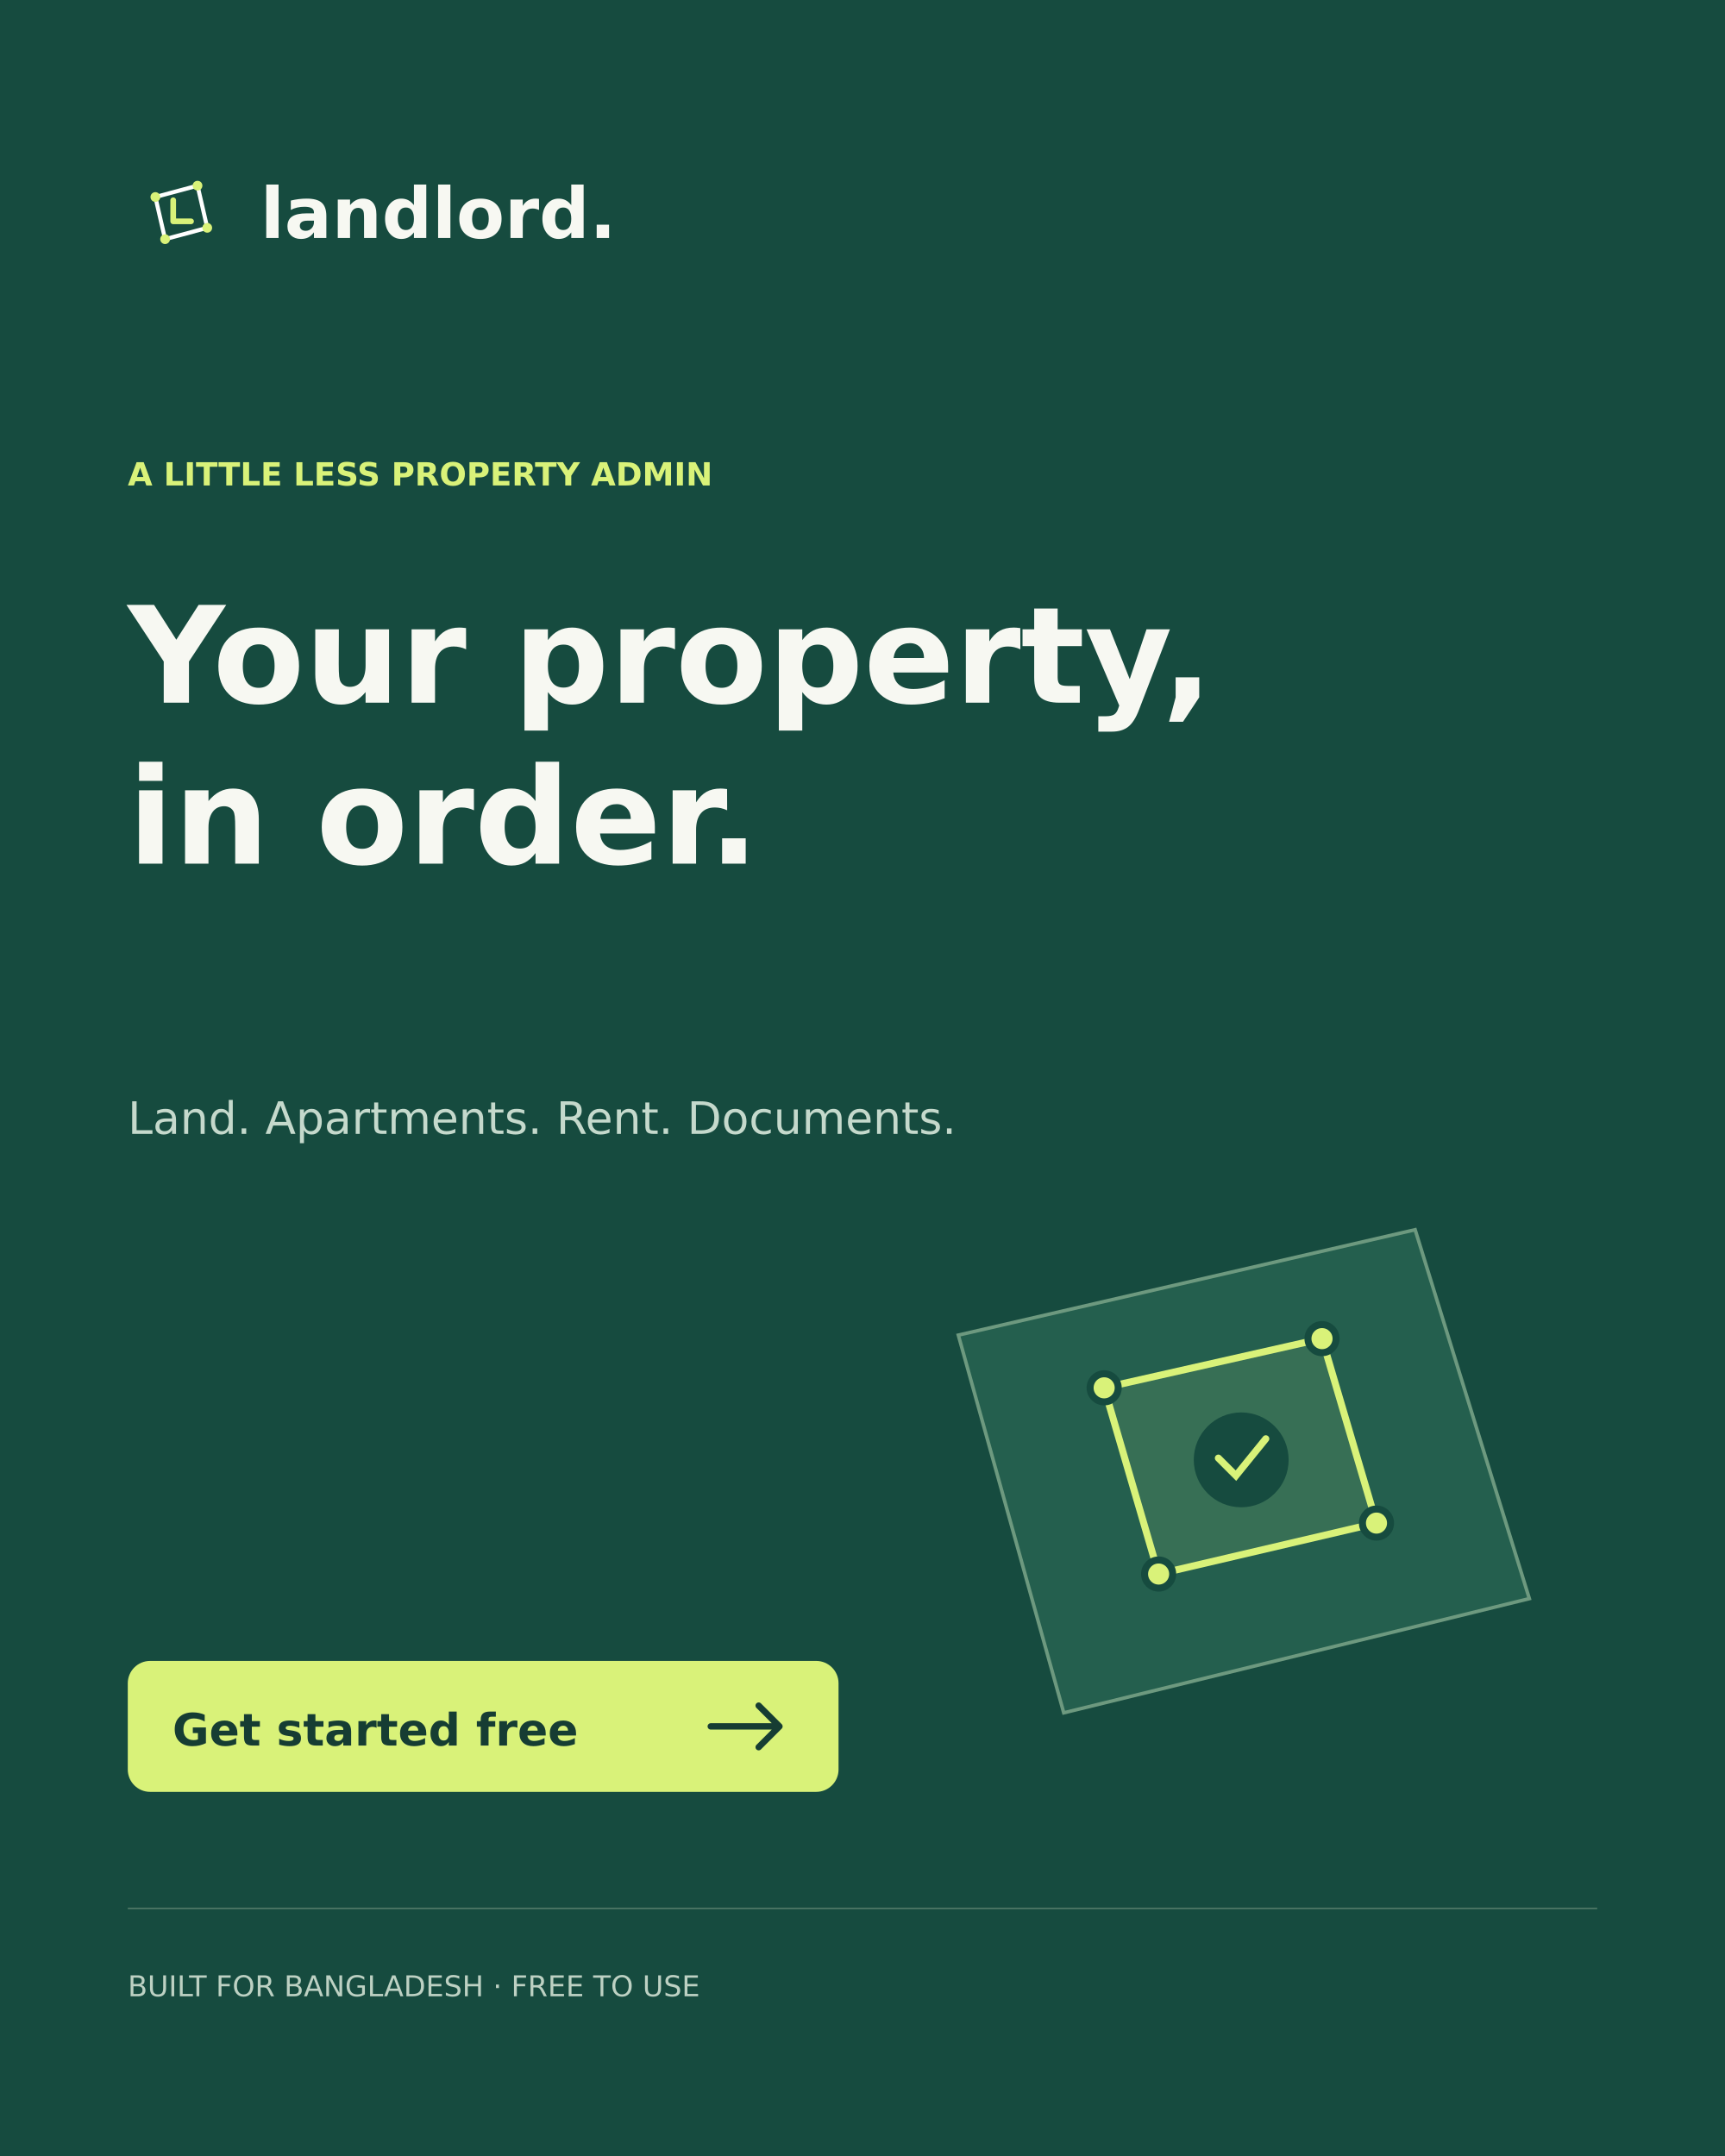
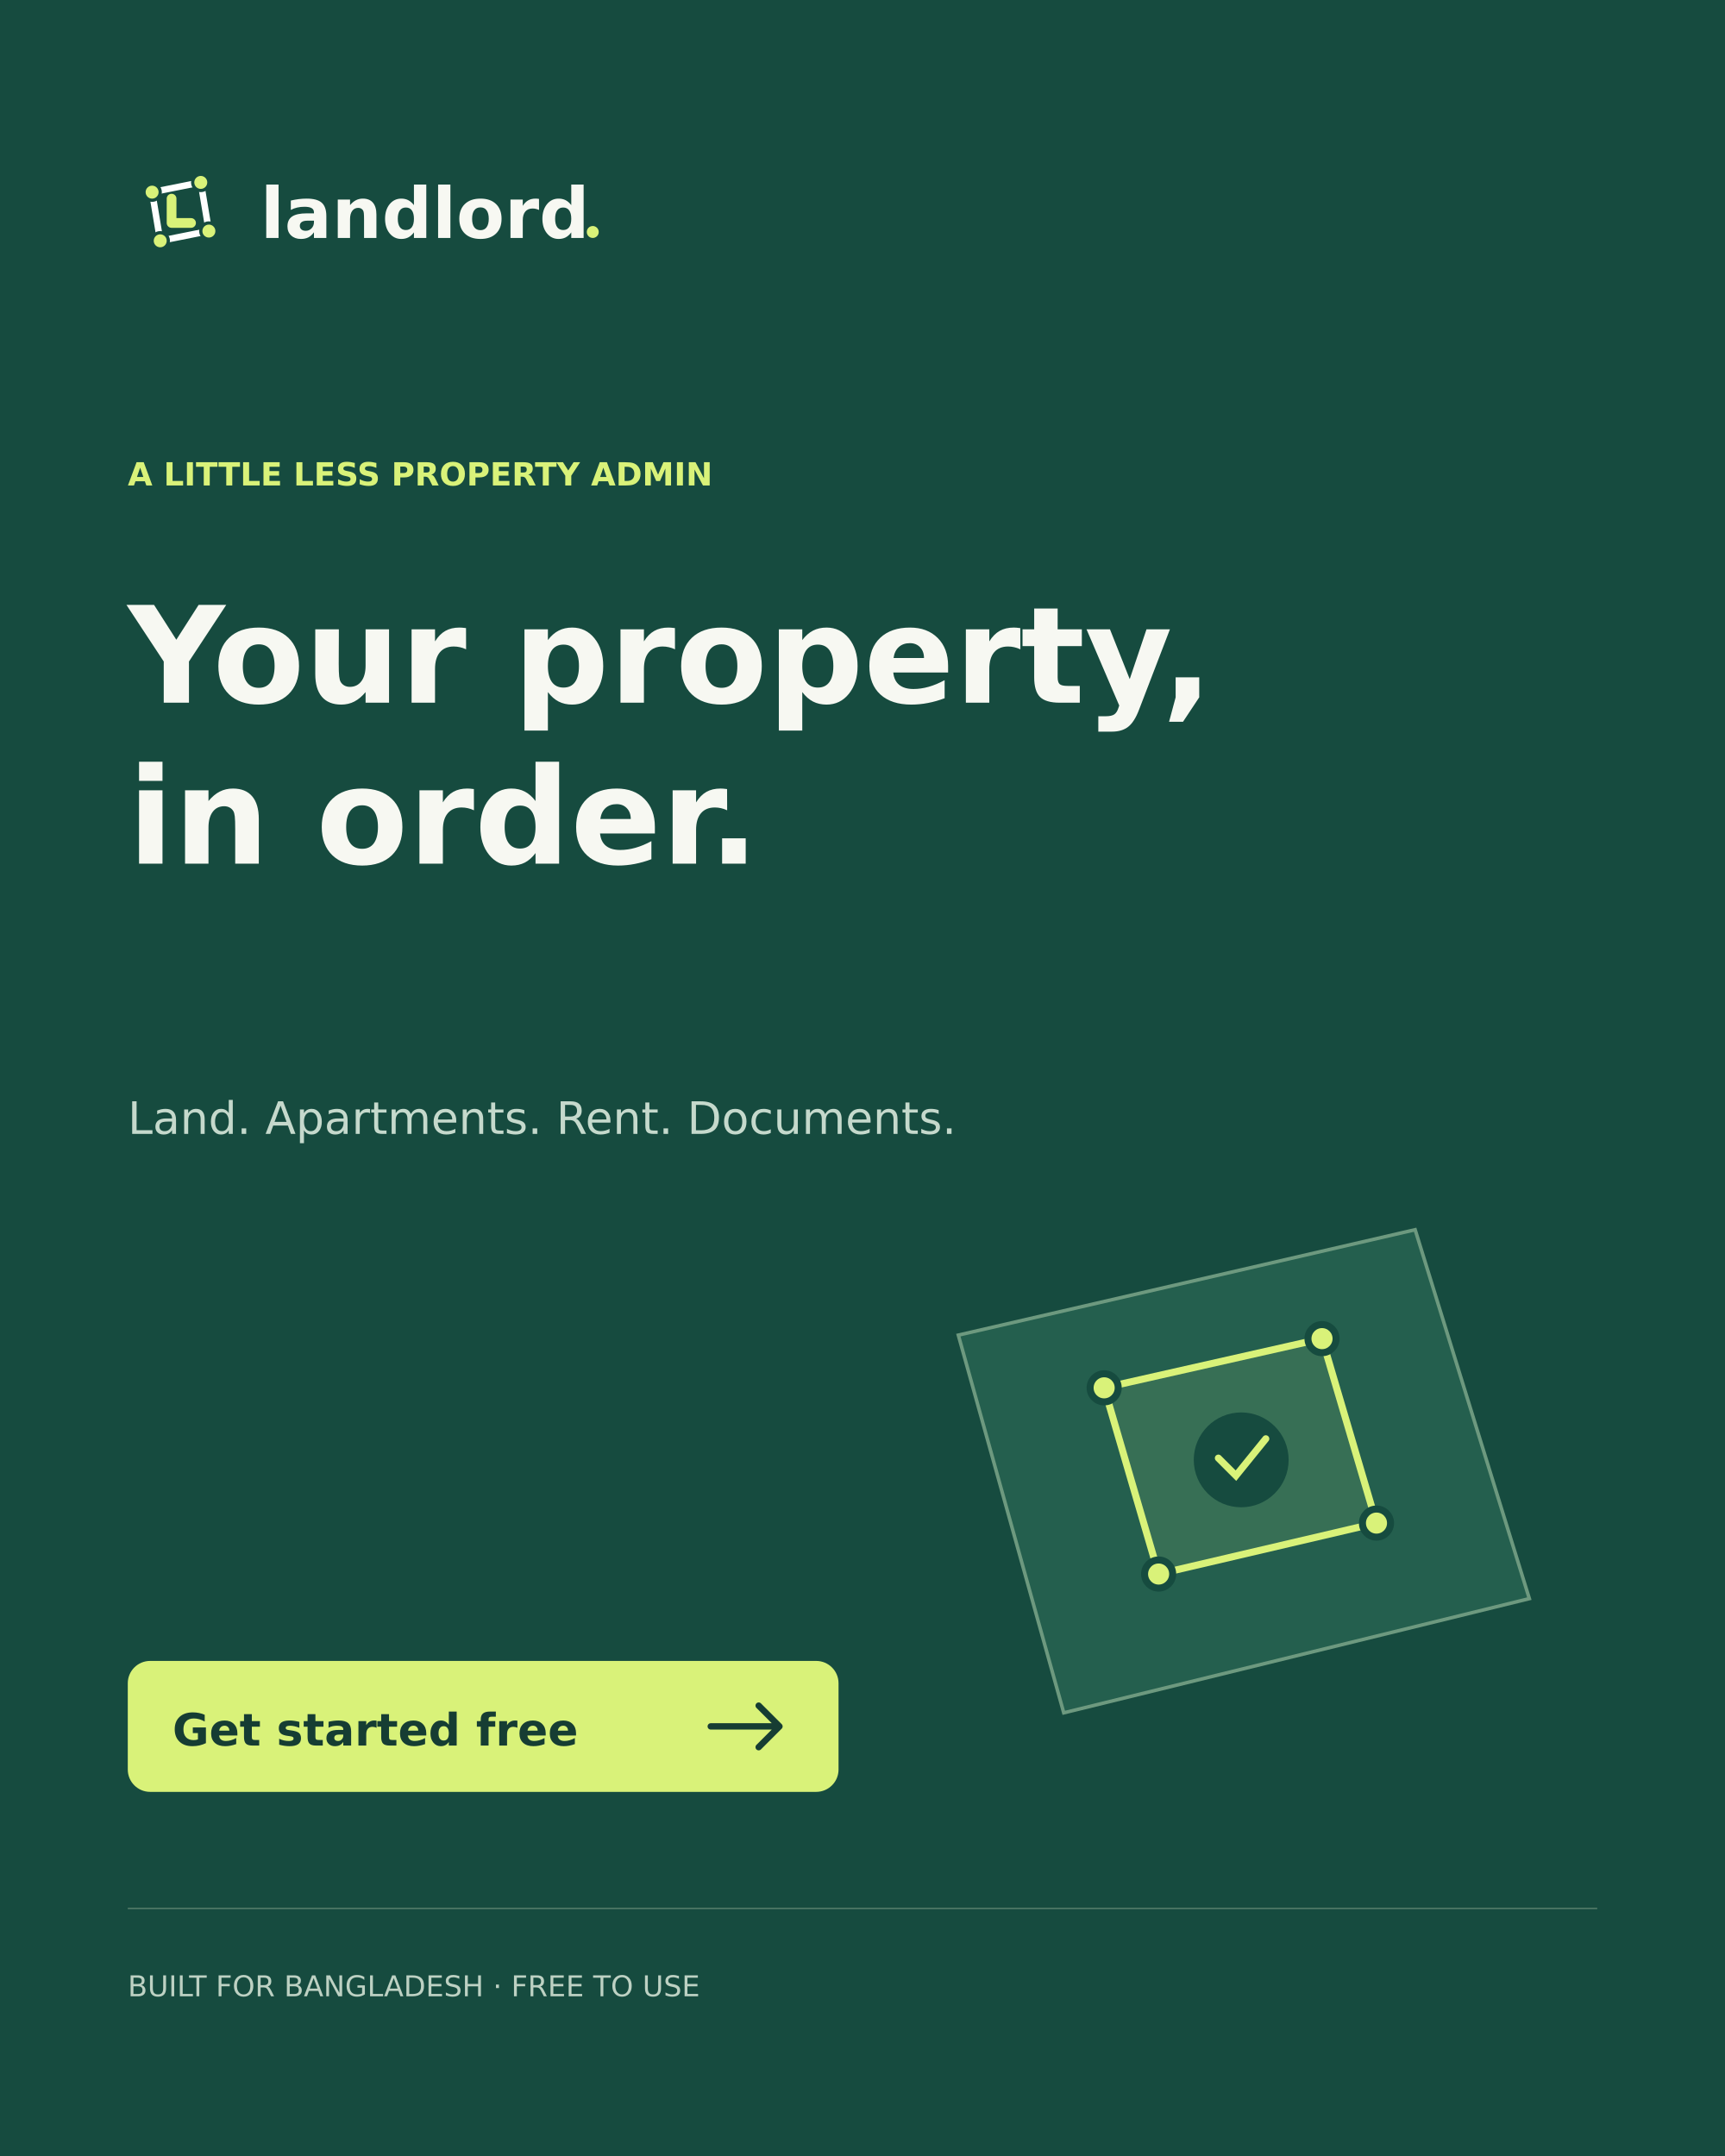
<svg xmlns="http://www.w3.org/2000/svg" width="1080" height="1350" viewBox="0 0 1080 1350">
  <rect width="1080" height="1350" fill="#164B3F" />
  <g transform="translate(80 100) scale(1.015625)">
-     <rect width="64" height="64" rx="17" fill="#164B3F" />
-     <path d="M17 23 43 16 49 42 23 49Z" fill="none" stroke="#fff" stroke-width="2.5" stroke-linejoin="round" />
-     <path d="M28 25v13h11" fill="none" stroke="#D9F279" stroke-width="3.5" stroke-linecap="round" stroke-linejoin="round" />
-     <g fill="#D9F279">
-       <circle cx="17" cy="23" r="3" />
-       <circle cx="43" cy="16" r="3" />
-       <circle cx="49" cy="42" r="3" />
-       <circle cx="23" cy="49" r="3" />
+     <rect width="64" height="64" rx="16" fill="#164B3F" />
+     <path d="M15 20 45 14 50 44 20 50Z" fill="none" stroke="#fff" stroke-width="4" stroke-linejoin="round" />
+     <path d="M27 24v15h12" fill="none" stroke="#D9F279" stroke-width="6" stroke-linecap="round" stroke-linejoin="round" />
+     <g fill="#D9F279" stroke="#164B3F" stroke-width="2">
+       <circle cx="15" cy="20" r="5" />
+       <circle cx="45" cy="14" r="5" />
+       <circle cx="50" cy="44" r="5" />
+       <circle cx="20" cy="50" r="5" />
    </g>
  </g>
-   <text x="163" y="149" font-family="'DejaVu Sans', 'Noto Sans Bengali', sans-serif" font-size="44" fill="#F7F8F2" font-weight="700">landlord.</text>
+   <text x="163" y="149" font-family="'DejaVu Sans', 'Noto Sans Bengali', sans-serif" font-size="44" fill="#F7F8F2" font-weight="700">landlord</text>
+   <circle cx="371.12" cy="145.26" r="3.74" fill="#D9F279" />
  <text x="80" y="304" font-family="'DejaVu Sans', 'Noto Sans Bengali', sans-serif" font-size="20" fill="#D9F279" font-weight="600">A LITTLE LESS PROPERTY ADMIN</text>
  <text x="80" y="440" font-family="'DejaVu Sans', 'Noto Sans Bengali', sans-serif" font-size="84" fill="#F7F8F2" font-weight="600">Your property,</text>
  <text x="80" y="540.8" font-family="'DejaVu Sans', 'Noto Sans Bengali', sans-serif" font-size="84" fill="#F7F8F2" font-weight="600">in order.</text>
  <text x="80" y="710" font-family="'DejaVu Sans', 'Noto Sans Bengali', sans-serif" font-size="28" fill="#C5D9CC" font-weight="400">Land. Apartments. Rent. Documents.</text>
  <g transform="translate(600 770) scale(1.1)">
    <path d="M0 60 260 0 325 210 60 275Z" fill="#245F4E" stroke="#6D997F" stroke-width="2" />
    <path d="m83 90 124-28 31 105-124 29Z" fill="#376F55" stroke="#D9F279" stroke-width="4" />
    <g fill="#D9F279" stroke="#164B3F" stroke-width="4">
      <circle cx="83" cy="90" r="8" />
      <circle cx="207" cy="62" r="8" />
      <circle cx="238" cy="167" r="8" />
      <circle cx="114" cy="196" r="8" />
    </g>
    <circle cx="161" cy="131" r="27" fill="#164B3F" />
    <path d="m148 130 10 10 17-21" fill="none" stroke="#D9F279" stroke-width="4" stroke-linecap="round" />
  </g>
  <rect x="80" y="1040" width="445" height="82" rx="14" fill="#D9F279" />
  <text x="108" y="1093" font-family="'DejaVu Sans', 'Noto Sans Bengali', sans-serif" font-size="28" fill="#163D33" font-weight="600">Get started free</text>
  <path d="M445 1081h43m-13-13 13 13-13 13" fill="none" stroke="#163D33" stroke-width="4" stroke-linecap="round" stroke-linejoin="round" />
  <path d="M80 1195H1000" stroke="#4B7563" />
  <text x="80" y="1250" font-family="'DejaVu Sans', 'Noto Sans Bengali', sans-serif" font-size="18" fill="#BDD1C3" font-weight="400">BUILT FOR BANGLADESH · FREE TO USE</text>
</svg>
